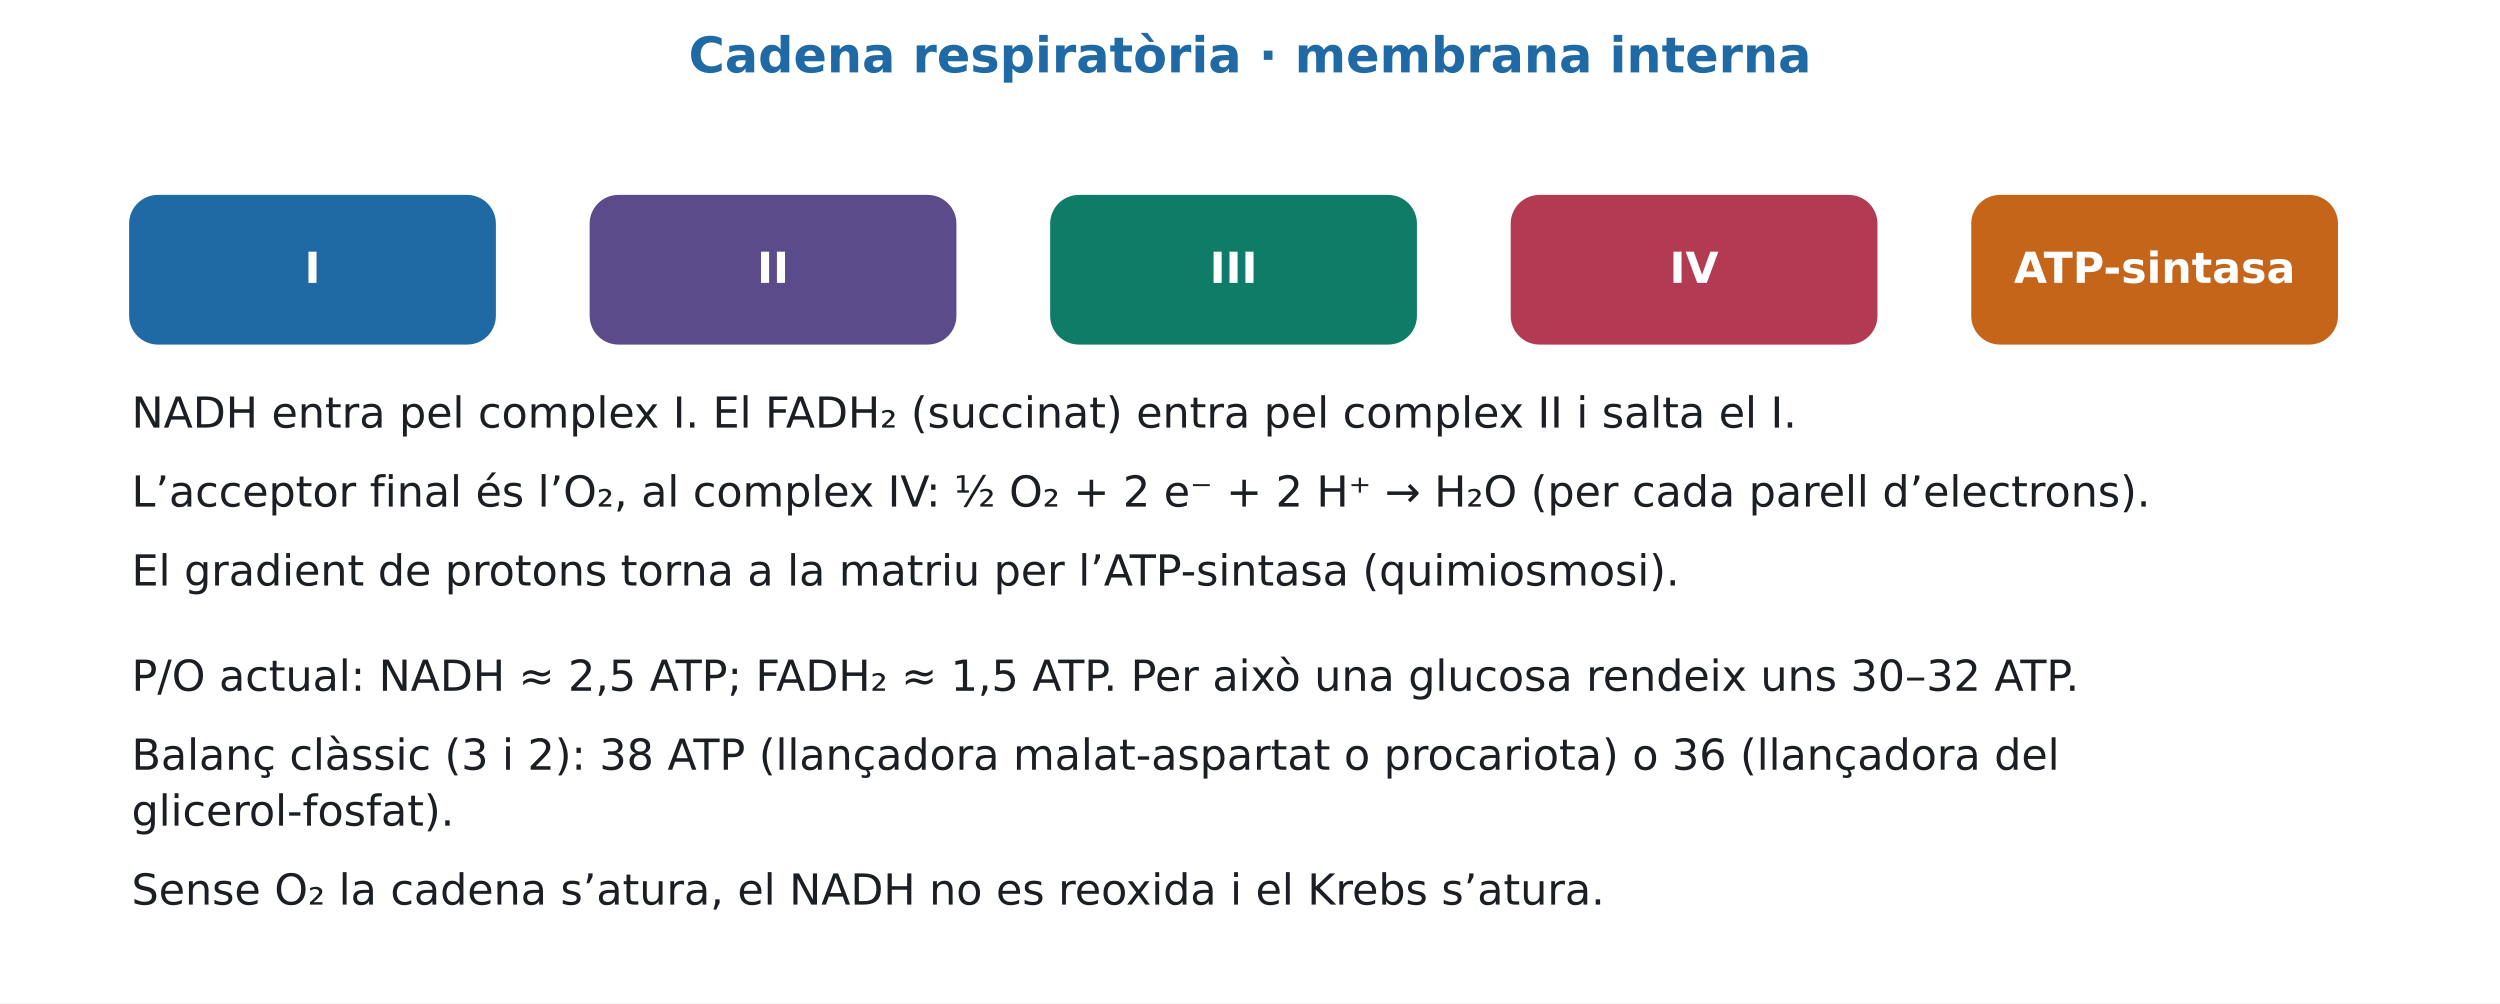
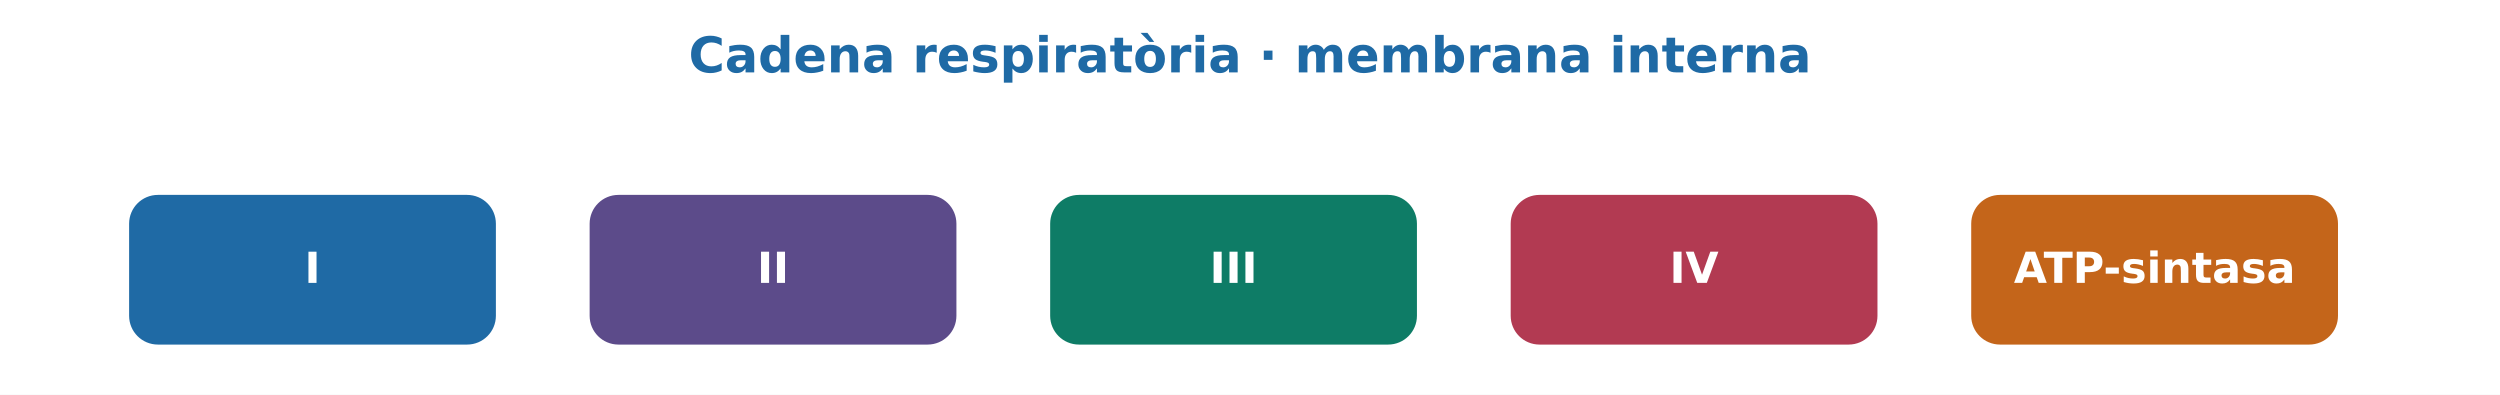
- <svg xmlns="http://www.w3.org/2000/svg" viewBox="0 0 760 305" font-family="DejaVu Sans, Liberation Sans, Arial, sans-serif">
-   <rect width="760" height="305" fill="#fff" />
+ <svg xmlns="http://www.w3.org/2000/svg" viewBox="0 0 760 120.0" font-family="DejaVu Sans, Liberation Sans, Arial, sans-serif">
+   <rect width="760" height="120.0" fill="#fff" />
  <defs>
    <marker id="ah" markerWidth="8" markerHeight="8" refX="7" refY="3" orient="auto">
      <path d="M0,0 L8,3 L0,6 Z" fill="#1b1f24" />
    </marker>
    <marker id="ahg" markerWidth="8" markerHeight="8" refX="7" refY="3" orient="auto">
      <path d="M0,0 L8,3 L0,6 Z" fill="#0E7C66" />
    </marker>
    <marker id="ahr" markerWidth="8" markerHeight="8" refX="7" refY="3" orient="auto">
      <path d="M0,0 L8,3 L0,6 Z" fill="#B23A52" />
    </marker>
    <marker id="ahb" markerWidth="8" markerHeight="8" refX="7" refY="3" orient="auto">
      <path d="M0,0 L8,3 L0,6 Z" fill="#1F6AA5" />
    </marker>
  </defs>
  <text x="380" y="22" font-size="15" text-anchor="middle" fill="#1F6AA5" font-weight="700" font-style="normal">Cadena respiratòria · membrana interna</text>
  <rect x="40" y="60" width="110" height="44" rx="8" fill="#1F6AA5" stroke="#1F6AA5" stroke-width="1.5" />
  <text x="95.0" y="86.0" font-size="13" text-anchor="middle" fill="#fff" font-weight="700" font-style="normal">I</text>
  <rect x="180" y="60" width="110" height="44" rx="8" fill="#5C4B8A" stroke="#5C4B8A" stroke-width="1.5" />
  <text x="235.0" y="86.0" font-size="13" text-anchor="middle" fill="#fff" font-weight="700" font-style="normal">II</text>
  <rect x="320" y="60" width="110" height="44" rx="8" fill="#0E7C66" stroke="#0E7C66" stroke-width="1.5" />
  <text x="375.0" y="86.0" font-size="13" text-anchor="middle" fill="#fff" font-weight="700" font-style="normal">III</text>
  <rect x="460" y="60" width="110" height="44" rx="8" fill="#B23A52" stroke="#B23A52" stroke-width="1.5" />
  <text x="515.0" y="86.0" font-size="13" text-anchor="middle" fill="#fff" font-weight="700" font-style="normal">IV</text>
  <rect x="600" y="60" width="110" height="44" rx="8" fill="#C4651A" stroke="#C4651A" stroke-width="1.5" />
  <text x="655.0" y="86.0" font-size="13" text-anchor="middle" fill="#fff" font-weight="700" font-style="normal">ATP-sintasa</text>
-   <text x="40" y="130" font-size="13" text-anchor="start" fill="#1b1f24" font-weight="400" font-style="normal">NADH entra pel complex I. El FADH₂ (succinat) entra pel complex II i salta el I.</text>
-   <text x="40" y="154" font-size="13" text-anchor="start" fill="#1b1f24" font-weight="400" font-style="normal">L’acceptor final és l’O₂, al complex IV: ½ O₂ + 2 e⁻ + 2 H⁺ → H₂O (per cada parell d’electrons).</text>
-   <text x="40" y="178" font-size="13" text-anchor="start" fill="#1b1f24" font-weight="400" font-style="normal">El gradient de protons torna a la matriu per l’ATP-sintasa (quimiosmosi).</text>
-   <text x="40" y="210" font-size="13" text-anchor="start" fill="#1b1f24" font-weight="400" font-style="normal">P/O actual: NADH ≈ 2,5 ATP; FADH₂ ≈ 1,5 ATP. Per això una glucosa rendeix uns 30–32 ATP.</text>
-   <text x="40" y="234.0" font-size="13" text-anchor="start" fill="#1b1f24" font-weight="400" font-style="normal">Balanç clàssic (3 i 2): 38 ATP (llançadora malat-aspartat o procariota) o 36 (llançadora del</text>
-   <text x="40" y="251.0" font-size="13" text-anchor="start" fill="#1b1f24" font-weight="400" font-style="normal">glicerol-fosfat).</text>
-   <text x="40" y="275.0" font-size="13" text-anchor="start" fill="#1b1f24" font-weight="400" font-style="normal">Sense O₂ la cadena s’atura, el NADH no es reoxida i el Krebs s’atura.</text>
</svg>
